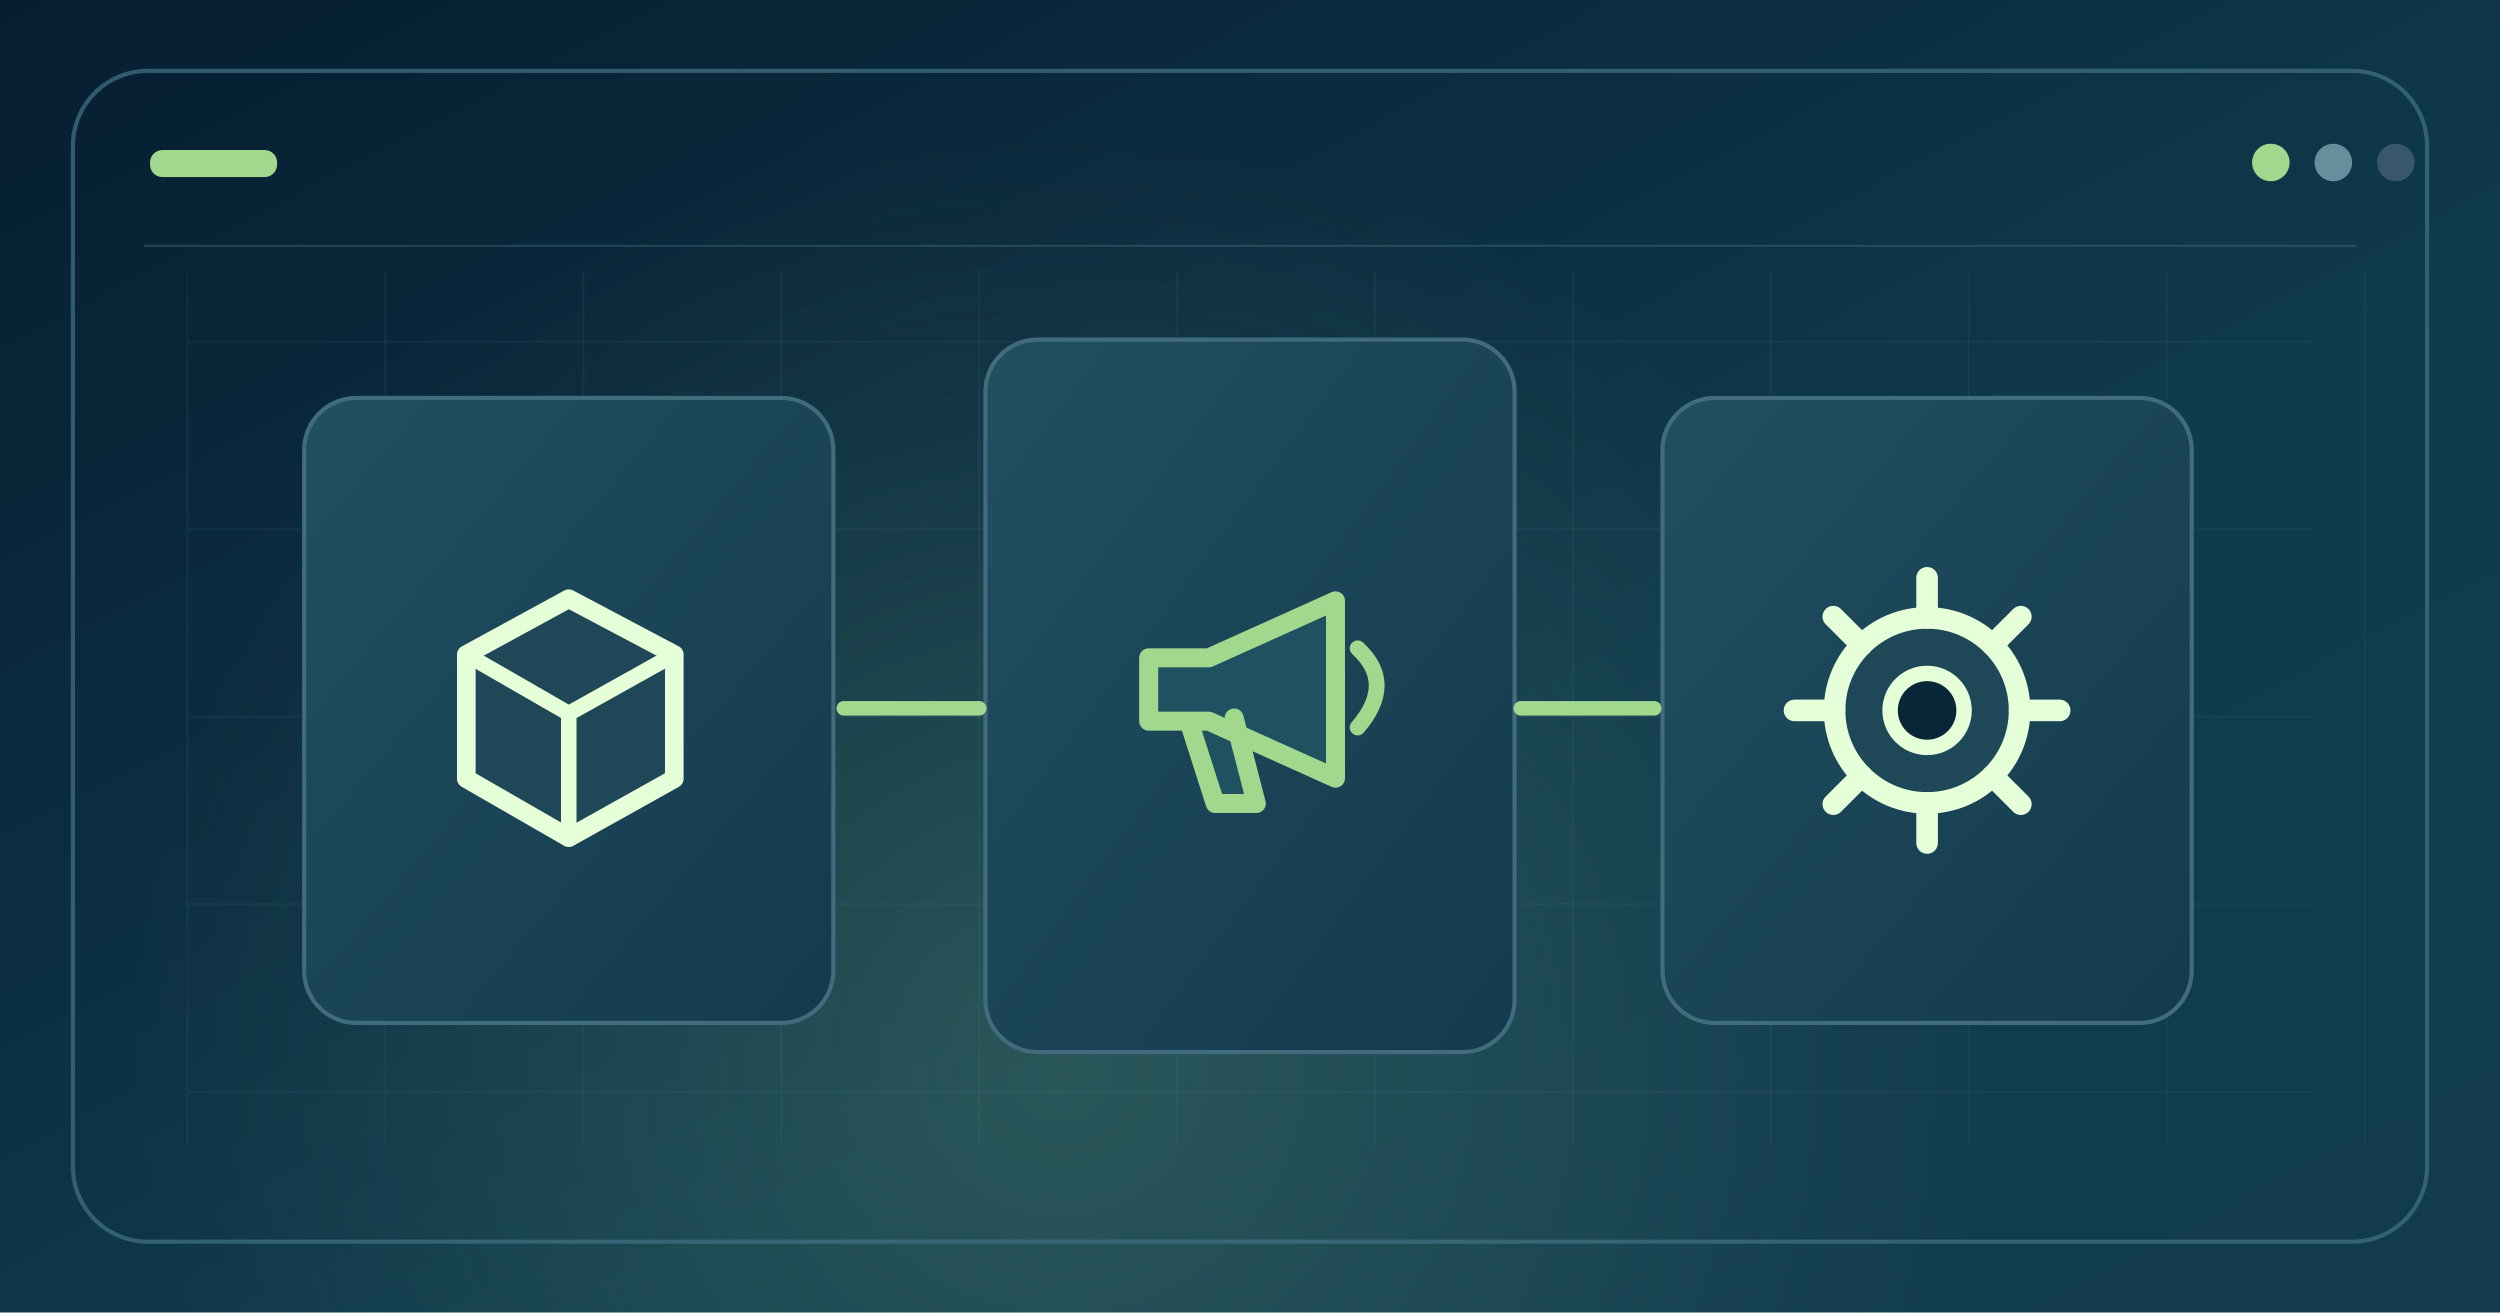
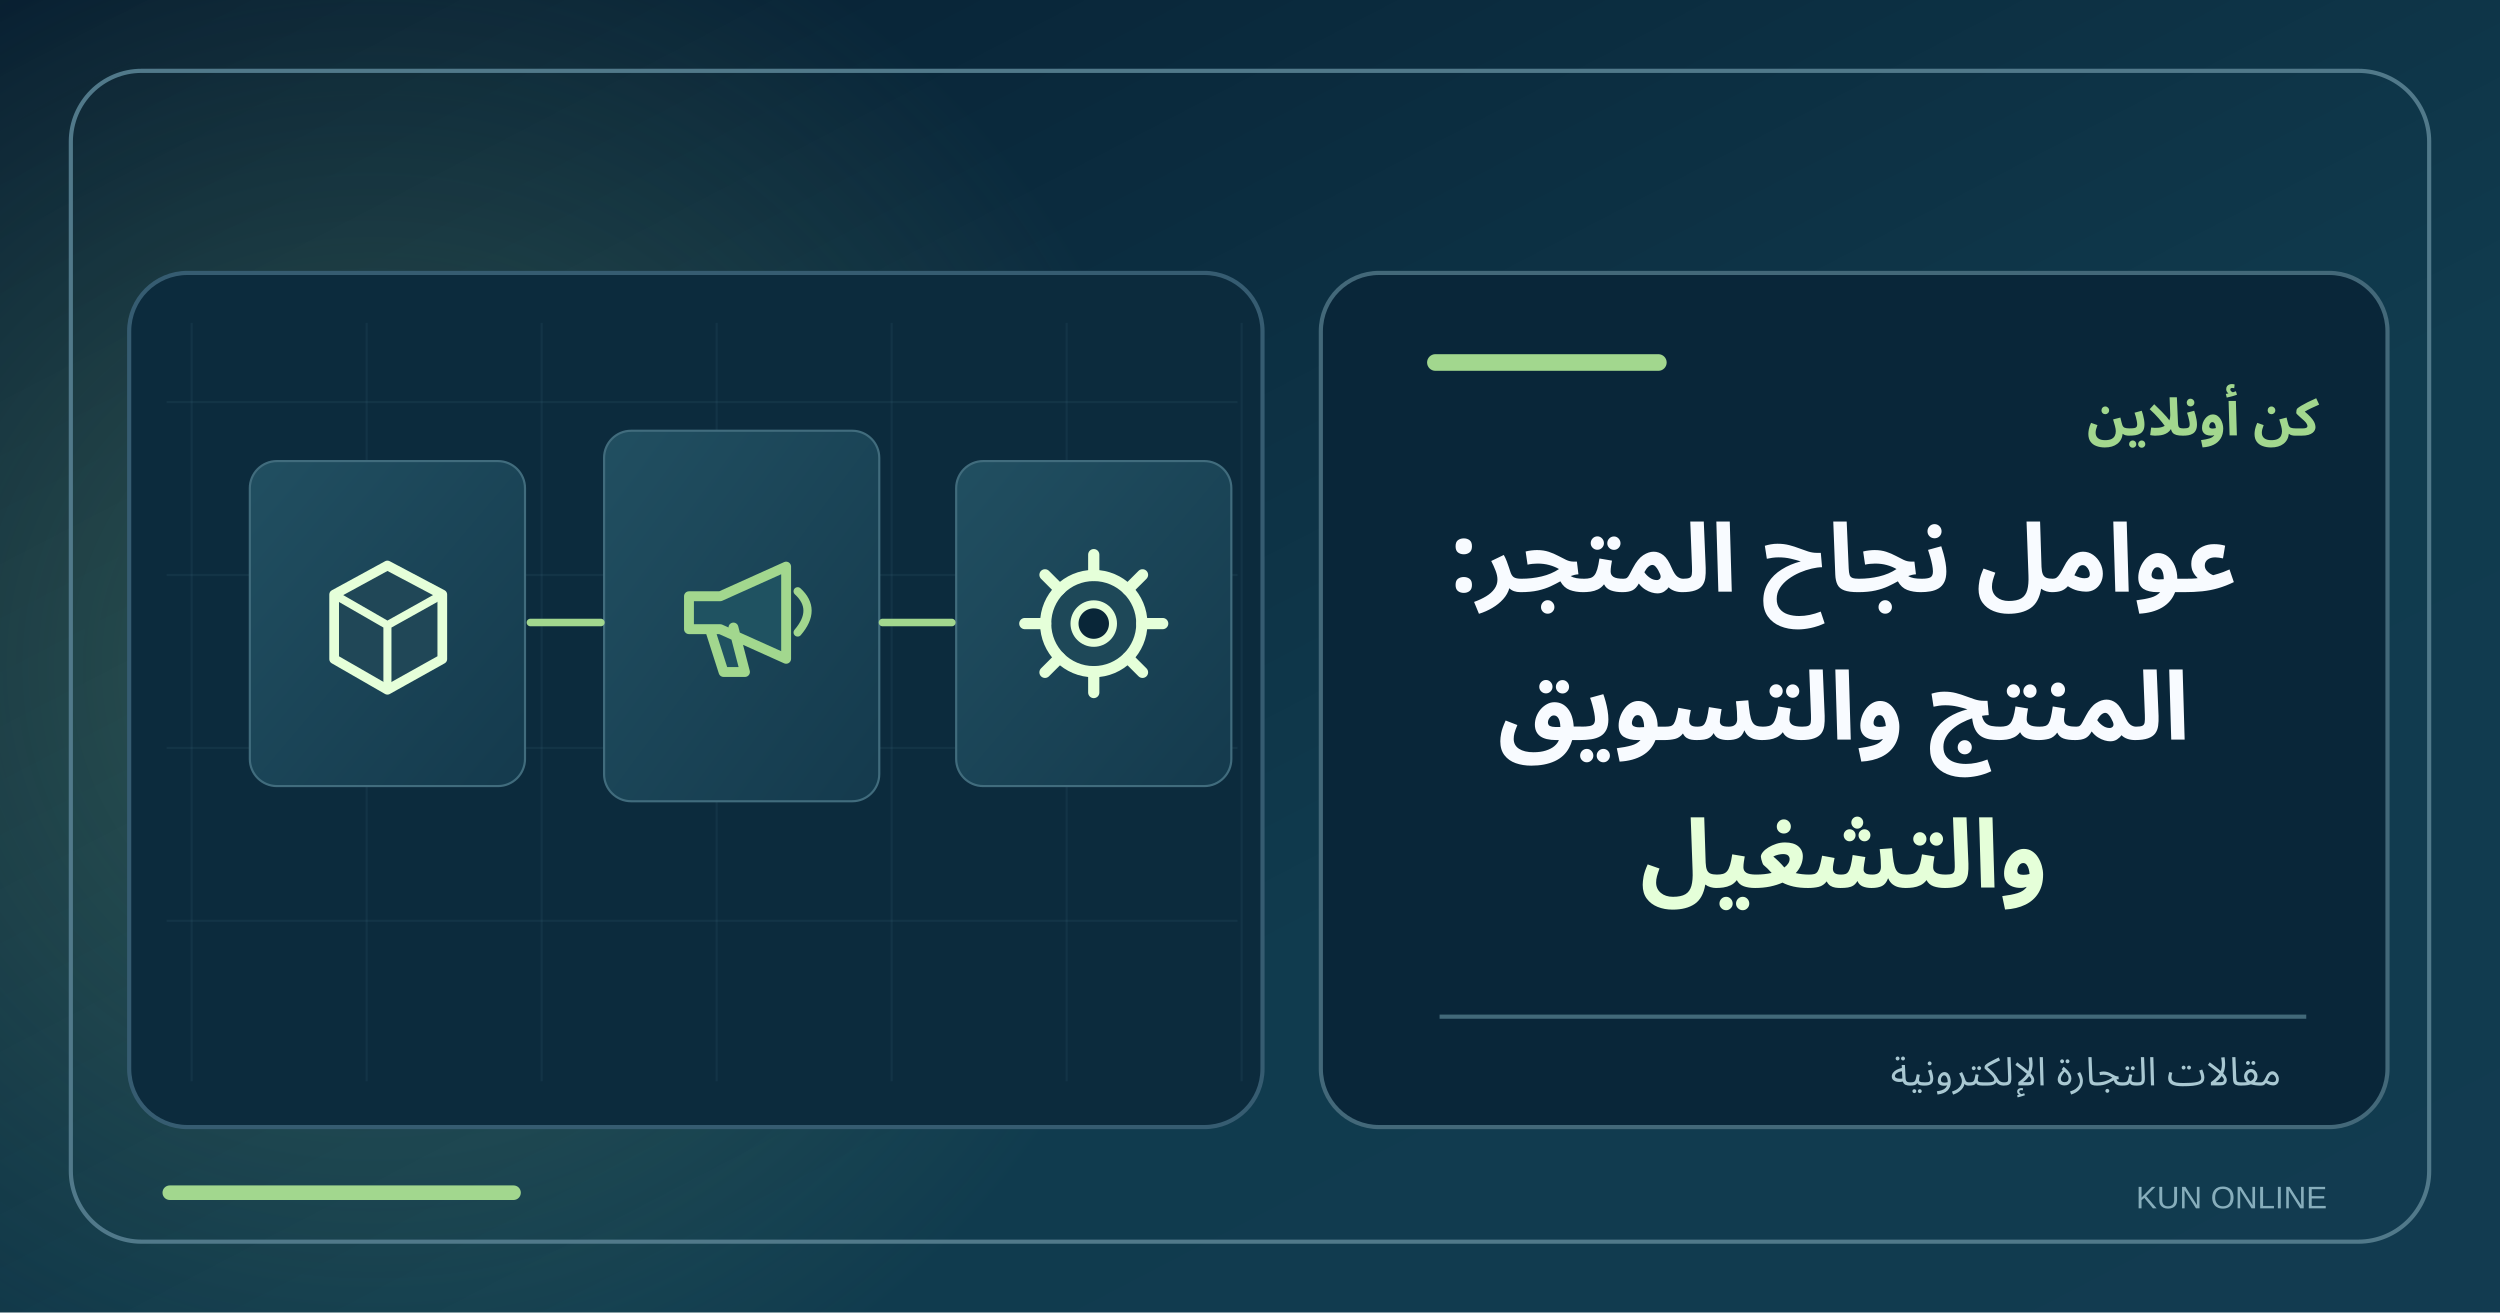
<svg xmlns="http://www.w3.org/2000/svg" width="1200" height="630" viewBox="0 0 1200 630" role="img" aria-labelledby="title desc">
  <defs>
    <linearGradient id="back" x1="0" y1="0" x2="1" y2="1">
      <stop stop-color="#061d30" />
      <stop offset=".62" stop-color="#103b4e" />
      <stop offset="1" stop-color="#123b50" />
    </linearGradient>
    <linearGradient id="glass" x1="0" y1="0" x2="1" y2="1">
      <stop stop-color="#214f61" />
      <stop offset="1" stop-color="#143a4d" />
    </linearGradient>
    <radialGradient id="bloom">
-       <stop stop-color="#a2d78e" stop-opacity=".18" />
+       <stop stop-color="#a2d78e" stop-opacity=".24" />
      <stop offset="1" stop-color="#a2d78e" stop-opacity="0" />
    </radialGradient>
  </defs>
  <rect width="1200" height="630" fill="url(#back)" />
-   <circle cx="509" cy="513" r="450" fill="url(#bloom)" />
-   <rect x="35" y="34" width="1130" height="562" rx="36" fill="none" stroke="#3f6f81" stroke-width="2" opacity=".75" />
-   <path d="M69 118H1131" stroke="#4c7f8b" stroke-width="1" opacity=".34" />
-   <rect x="72" y="72" width="61" height="13" rx="6" fill="#a2d78e" />
-   <circle cx="1090" cy="78" r="9" fill="#a2d78e" />
-   <circle cx="1120" cy="78" r="9" fill="#668e9d" />
-   <circle cx="1150" cy="78" r="9" fill="#38576b" />
+   <circle cx="180" cy="320" r="390" fill="url(#bloom)" />
+   <rect x="34" y="34" width="1132" height="562" rx="34" fill="none" stroke="#51798a" stroke-width="2" />
+   <rect x="62" y="131" width="544" height="410" rx="28" fill="#0c2b3d" stroke="#365c71" stroke-width="2" />
  <g stroke="#508396" stroke-opacity=".10" stroke-width="1">
-     <path d="M90 130V550" />
-     <path d="M185 130V550" />
-     <path d="M280 130V550" />
-     <path d="M375 130V550" />
-     <path d="M470 130V550" />
-     <path d="M565 130V550" />
-     <path d="M660 130V550" />
-     <path d="M755 130V550" />
-     <path d="M850 130V550" />
-     <path d="M945 130V550" />
-     <path d="M1040 130V550" />
-     <path d="M1135 130V550" />
-     <path d="M90 164H1110" />
-     <path d="M90 254H1110" />
-     <path d="M90 344H1110" />
-     <path d="M90 434H1110" />
-     <path d="M90 524H1110" />
+     <path d="M92 155V519" />
+     <path d="M176 155V519" />
+     <path d="M260 155V519" />
+     <path d="M344 155V519" />
+     <path d="M428 155V519" />
+     <path d="M512 155V519" />
+     <path d="M596 155V519" />
+     <path d="M80 193H594" />
+     <path d="M80 276H594" />
+     <path d="M80 359H594" />
+     <path d="M80 442H594" />
  </g>
-   <rect x="146" y="191" width="254" height="300" rx="25" fill="url(#glass)" stroke="#416c7d" stroke-width="2" />
-   <g transform="translate(198.5 266.5) scale(1.49)">
-     <path d="M17 32L50 14L84 32V72L50 91L17 72Z" fill="#204757" stroke="#e5ffd9" stroke-width="6" stroke-linecap="round" stroke-linejoin="round" />
-     <path d="M17 32L50 51L84 32M50 51V91" fill="none" stroke="#e5ffd9" stroke-width="5" stroke-linecap="round" stroke-linejoin="round" />
+   <g id="topic-illustration" transform="translate(44 122) scale(.52)">
+     <rect x="146" y="191" width="254" height="300" rx="25" fill="url(#glass)" stroke="#416c7d" stroke-width="2" />
+     <g transform="translate(198.5 266.5) scale(1.49)">
+       <path d="M17 32L50 14L84 32V72L50 91L17 72Z" fill="#204757" stroke="#e5ffd9" stroke-width="6" stroke-linecap="round" stroke-linejoin="round" />
+       <path d="M17 32L50 51L84 32M50 51V91" fill="none" stroke="#e5ffd9" stroke-width="5" stroke-linecap="round" stroke-linejoin="round" />
+     </g>
+     <rect x="473" y="163" width="254" height="342" rx="25" fill="url(#glass)" stroke="#416c7d" stroke-width="2" />
+     <g transform="translate(524 258) scale(1.52)">
+       <path d="M18 38H37L77 20V76L37 58H18ZM31 59L39 84H52L45 57" fill="#1f5261" stroke="#a2d78e" stroke-width="6" stroke-linecap="round" stroke-linejoin="round" />
+       <path d="M84 35Q96 46 84 60" fill="none" stroke="#a2d78e" stroke-width="5" stroke-linecap="round" stroke-linejoin="round" />
+     </g>
+     <rect x="798" y="191" width="254" height="300" rx="25" fill="url(#glass)" stroke="#416c7d" stroke-width="2" />
+     <g transform="translate(851 267) scale(1.48)">
+       <circle cx="50" cy="50" r="30" fill="#1e4858" stroke="#e5ffd9" stroke-width="7" />
+       <circle cx="50" cy="50" r="12" fill="#092638" stroke="#e5ffd9" stroke-width="5" />
+       <path d="M80 50L93 50" fill="none" stroke="#e5ffd9" stroke-width="7" stroke-linecap="round" stroke-linejoin="round" />
+       <path d="M71.21 71.21L80.41 80.41" fill="none" stroke="#e5ffd9" stroke-width="7" stroke-linecap="round" stroke-linejoin="round" />
+       <path d="M50 80L50 93" fill="none" stroke="#e5ffd9" stroke-width="7" stroke-linecap="round" stroke-linejoin="round" />
+       <path d="M28.79 71.21L19.59 80.41" fill="none" stroke="#e5ffd9" stroke-width="7" stroke-linecap="round" stroke-linejoin="round" />
+       <path d="M20 50L7 50" fill="none" stroke="#e5ffd9" stroke-width="7" stroke-linecap="round" stroke-linejoin="round" />
+       <path d="M28.79 28.79L19.59 19.59" fill="none" stroke="#e5ffd9" stroke-width="7" stroke-linecap="round" stroke-linejoin="round" />
+       <path d="M50 20L50 7" fill="none" stroke="#e5ffd9" stroke-width="7" stroke-linecap="round" stroke-linejoin="round" />
+       <path d="M71.21 28.79L80.41 19.59" fill="none" stroke="#e5ffd9" stroke-width="7" stroke-linecap="round" stroke-linejoin="round" />
+     </g>
+     <path d="M405 340H470M730 340H794" fill="none" stroke="#a2d78e" stroke-width="7" stroke-linecap="round" stroke-linejoin="round" />
  </g>
-   <rect x="473" y="163" width="254" height="342" rx="25" fill="url(#glass)" stroke="#416c7d" stroke-width="2" />
-   <g transform="translate(524 258) scale(1.52)">
-     <path d="M18 38H37L77 20V76L37 58H18ZM31 59L39 84H52L45 57" fill="#1f5261" stroke="#a2d78e" stroke-width="6" stroke-linecap="round" stroke-linejoin="round" />
-     <path d="M84 35Q96 46 84 60" fill="none" stroke="#a2d78e" stroke-width="5" stroke-linecap="round" stroke-linejoin="round" />
+   <rect x="634" y="131" width="512" height="410" rx="28" fill="#092639" stroke="#436879" stroke-width="2" />
+   <rect x="685" y="170" width="115" height="8" rx="4" fill="#a2d78e" />
+   <text x="1113" y="209" direction="rtl" text-anchor="start" font-family="Cairo,Tajawal,Noto Sans Arabic,Segoe UI,Arial,sans-serif" font-size="25" font-weight="700" fill="#a2d78e">كن أونلاين</text>
+   <g id="article-title">
+     <text x="885" y="284" text-anchor="middle" direction="rtl" unicode-bidi="plaintext" font-family="Cairo,Tajawal,Noto Sans Arabic,Segoe UI,Arial,sans-serif" font-size="46" font-weight="700" letter-spacing="0" fill="#f8fbff">عوامل نجاح المتجر:</text>
+     <text x="885" y="355" text-anchor="middle" direction="rtl" unicode-bidi="plaintext" font-family="Cairo,Tajawal,Noto Sans Arabic,Segoe UI,Arial,sans-serif" font-size="46" font-weight="700" letter-spacing="0" fill="#f8fbff">المنتج والتسويق</text>
+     <text x="885" y="426" text-anchor="middle" direction="rtl" unicode-bidi="plaintext" font-family="Cairo,Tajawal,Noto Sans Arabic,Segoe UI,Arial,sans-serif" font-size="46" font-weight="700" letter-spacing="0" fill="#e5ffd9">والتشغيل</text>
  </g>
-   <rect x="798" y="191" width="254" height="300" rx="25" fill="url(#glass)" stroke="#416c7d" stroke-width="2" />
-   <g transform="translate(851 267) scale(1.48)">
-     <circle cx="50" cy="50" r="30" fill="#1e4858" stroke="#e5ffd9" stroke-width="7" />
-     <circle cx="50" cy="50" r="12" fill="#092638" stroke="#e5ffd9" stroke-width="5" />
-     <path d="M80 50L93 50" fill="none" stroke="#e5ffd9" stroke-width="7" stroke-linecap="round" stroke-linejoin="round" />
-     <path d="M71.21 71.21L80.41 80.41" fill="none" stroke="#e5ffd9" stroke-width="7" stroke-linecap="round" stroke-linejoin="round" />
-     <path d="M50 80L50 93" fill="none" stroke="#e5ffd9" stroke-width="7" stroke-linecap="round" stroke-linejoin="round" />
-     <path d="M28.79 71.21L19.59 80.41" fill="none" stroke="#e5ffd9" stroke-width="7" stroke-linecap="round" stroke-linejoin="round" />
-     <path d="M20 50L7 50" fill="none" stroke="#e5ffd9" stroke-width="7" stroke-linecap="round" stroke-linejoin="round" />
-     <path d="M28.79 28.79L19.59 19.59" fill="none" stroke="#e5ffd9" stroke-width="7" stroke-linecap="round" stroke-linejoin="round" />
-     <path d="M50 20L50 7" fill="none" stroke="#e5ffd9" stroke-width="7" stroke-linecap="round" stroke-linejoin="round" />
-     <path d="M71.21 28.79L80.41 19.59" fill="none" stroke="#e5ffd9" stroke-width="7" stroke-linecap="round" stroke-linejoin="round" />
-   </g>
-   <path d="M405 340H470M730 340H794" fill="none" stroke="#a2d78e" stroke-width="7" stroke-linecap="round" stroke-linejoin="round" />
+   <path d="M691 488H1107" stroke="#426979" stroke-width="2" />
+   <text x="1095" y="521" direction="rtl" text-anchor="start" font-family="Cairo,Tajawal,Noto Sans Arabic,Segoe UI,Arial,sans-serif" font-size="19" fill="#a9c8d2">مقالات التجارة الإلكترونية</text>
+   <rect x="78" y="569" width="172" height="7" rx="3.5" fill="#a2d78e" />
+   <text x="1117" y="580" direction="rtl" text-anchor="start" font-family="Arial,sans-serif" font-size="15" fill="#87aebc">KUN ONLINE</text>
</svg>
